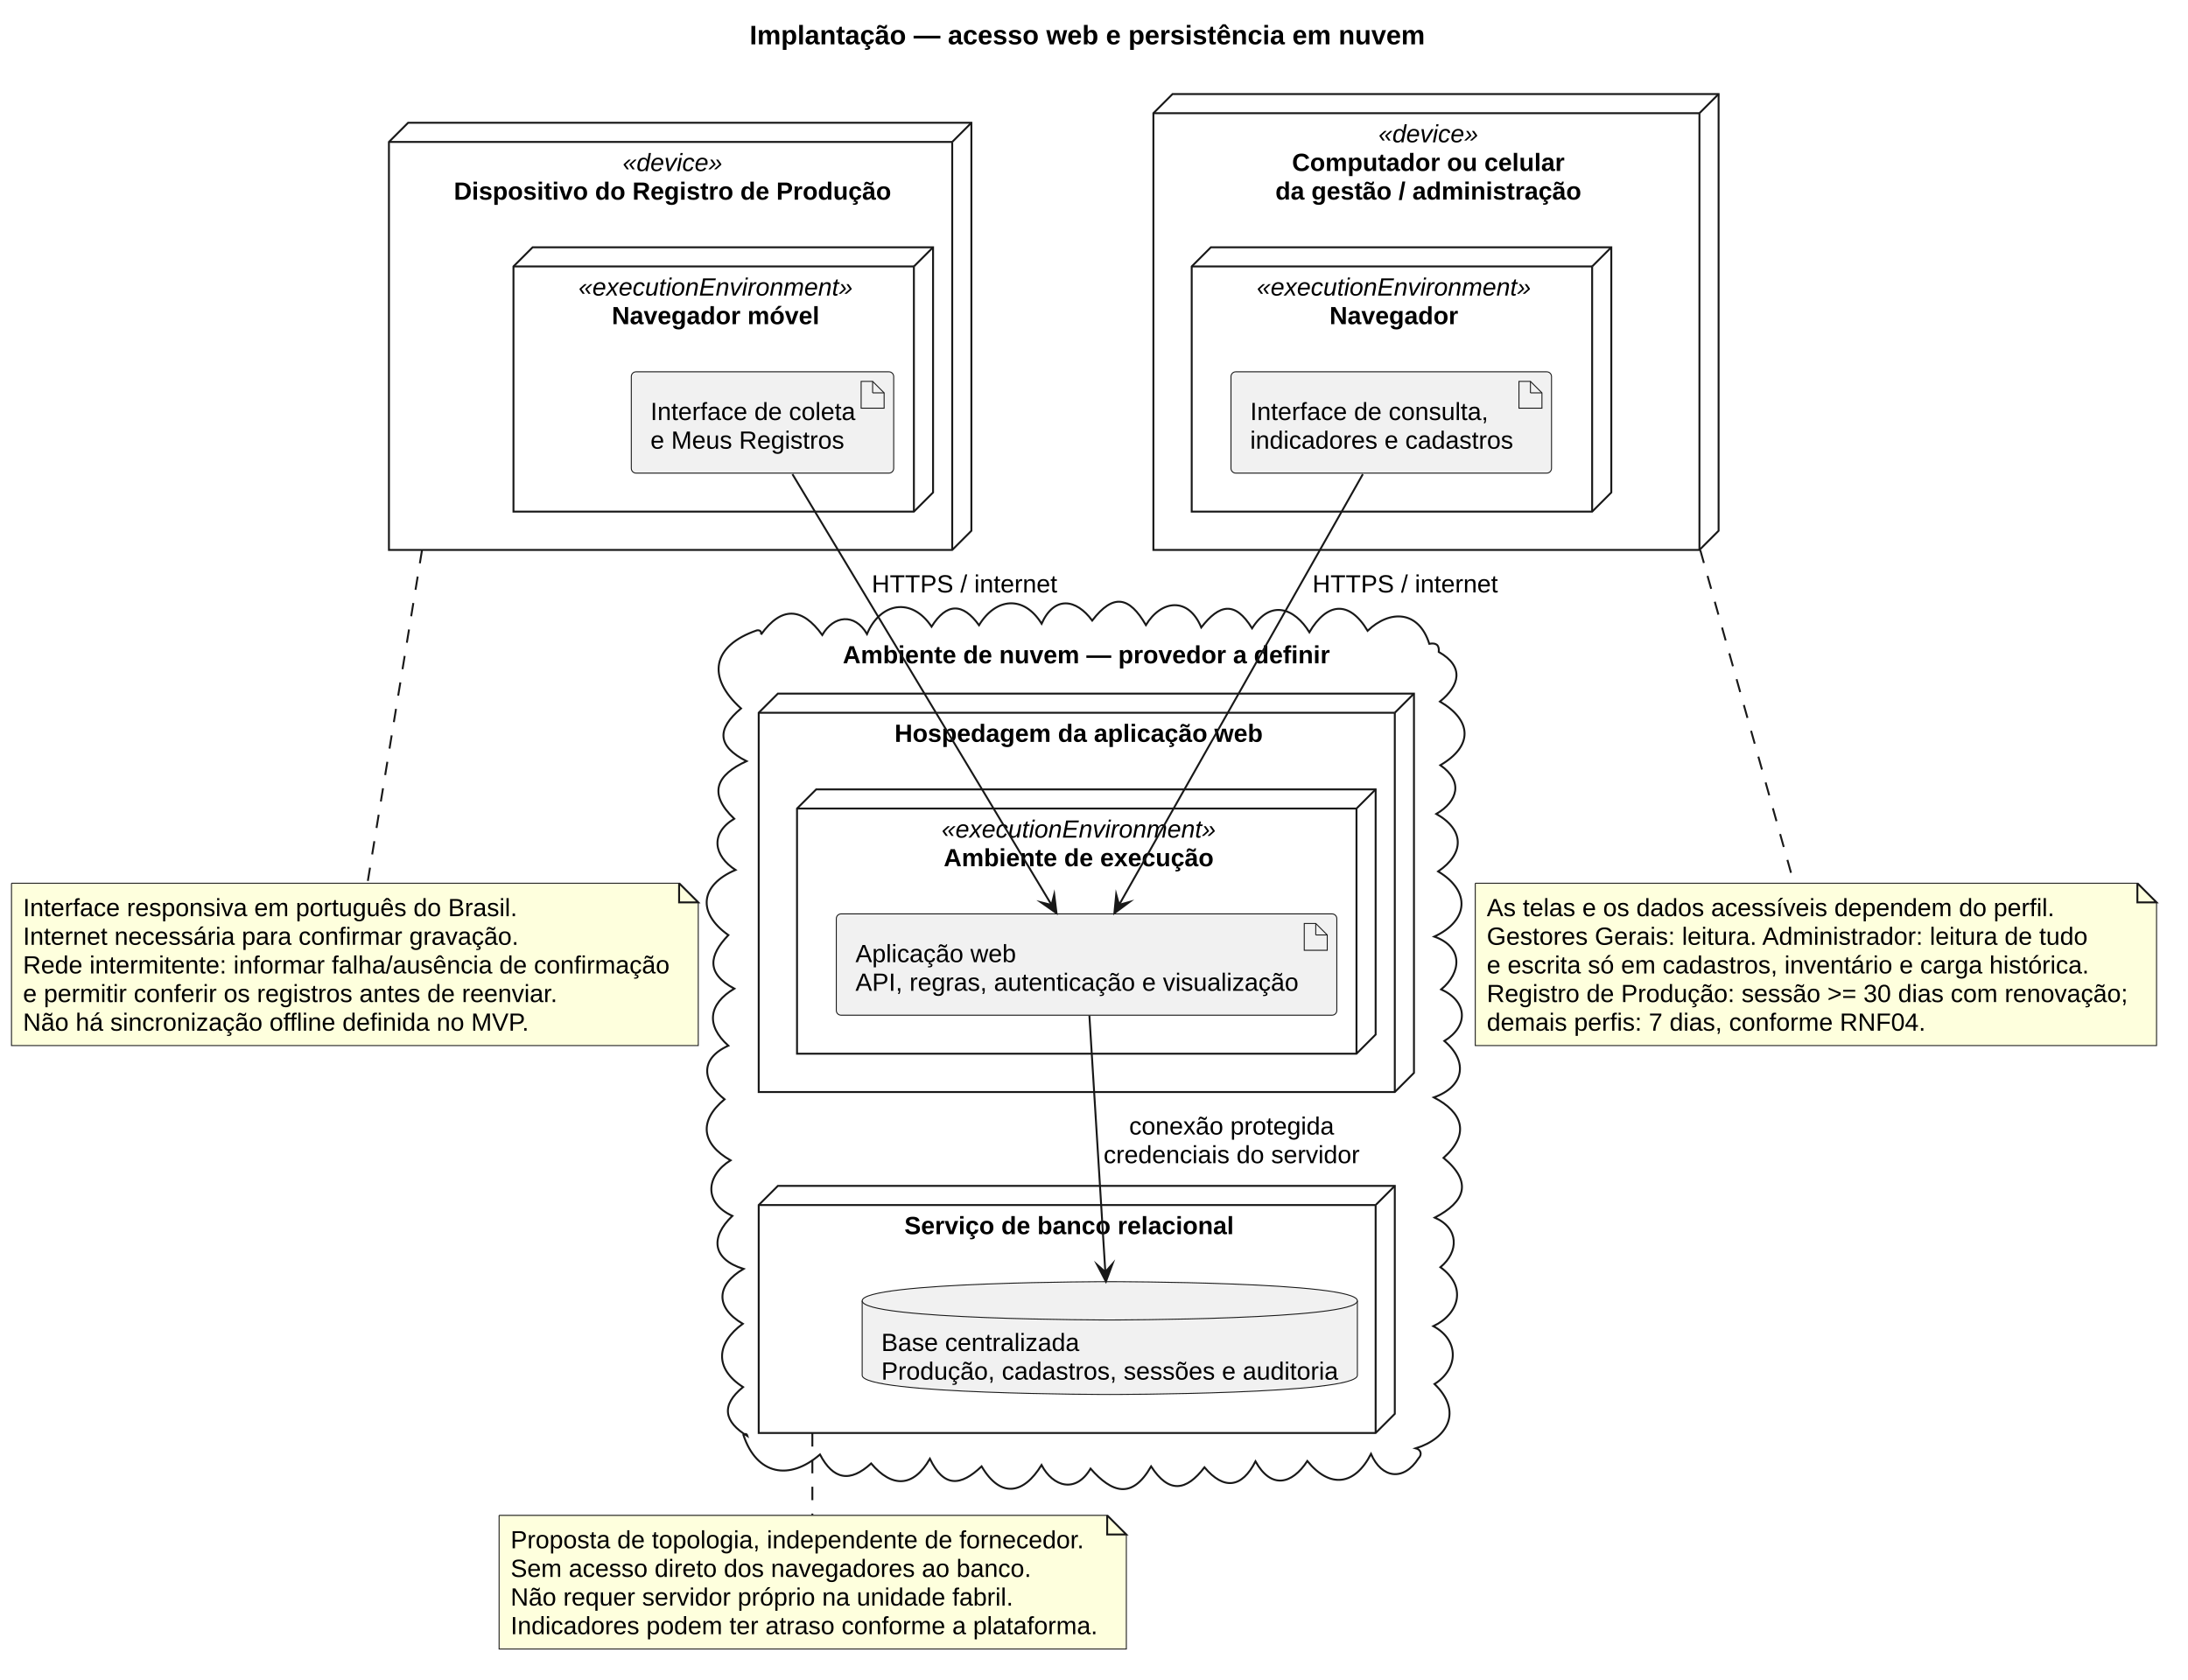
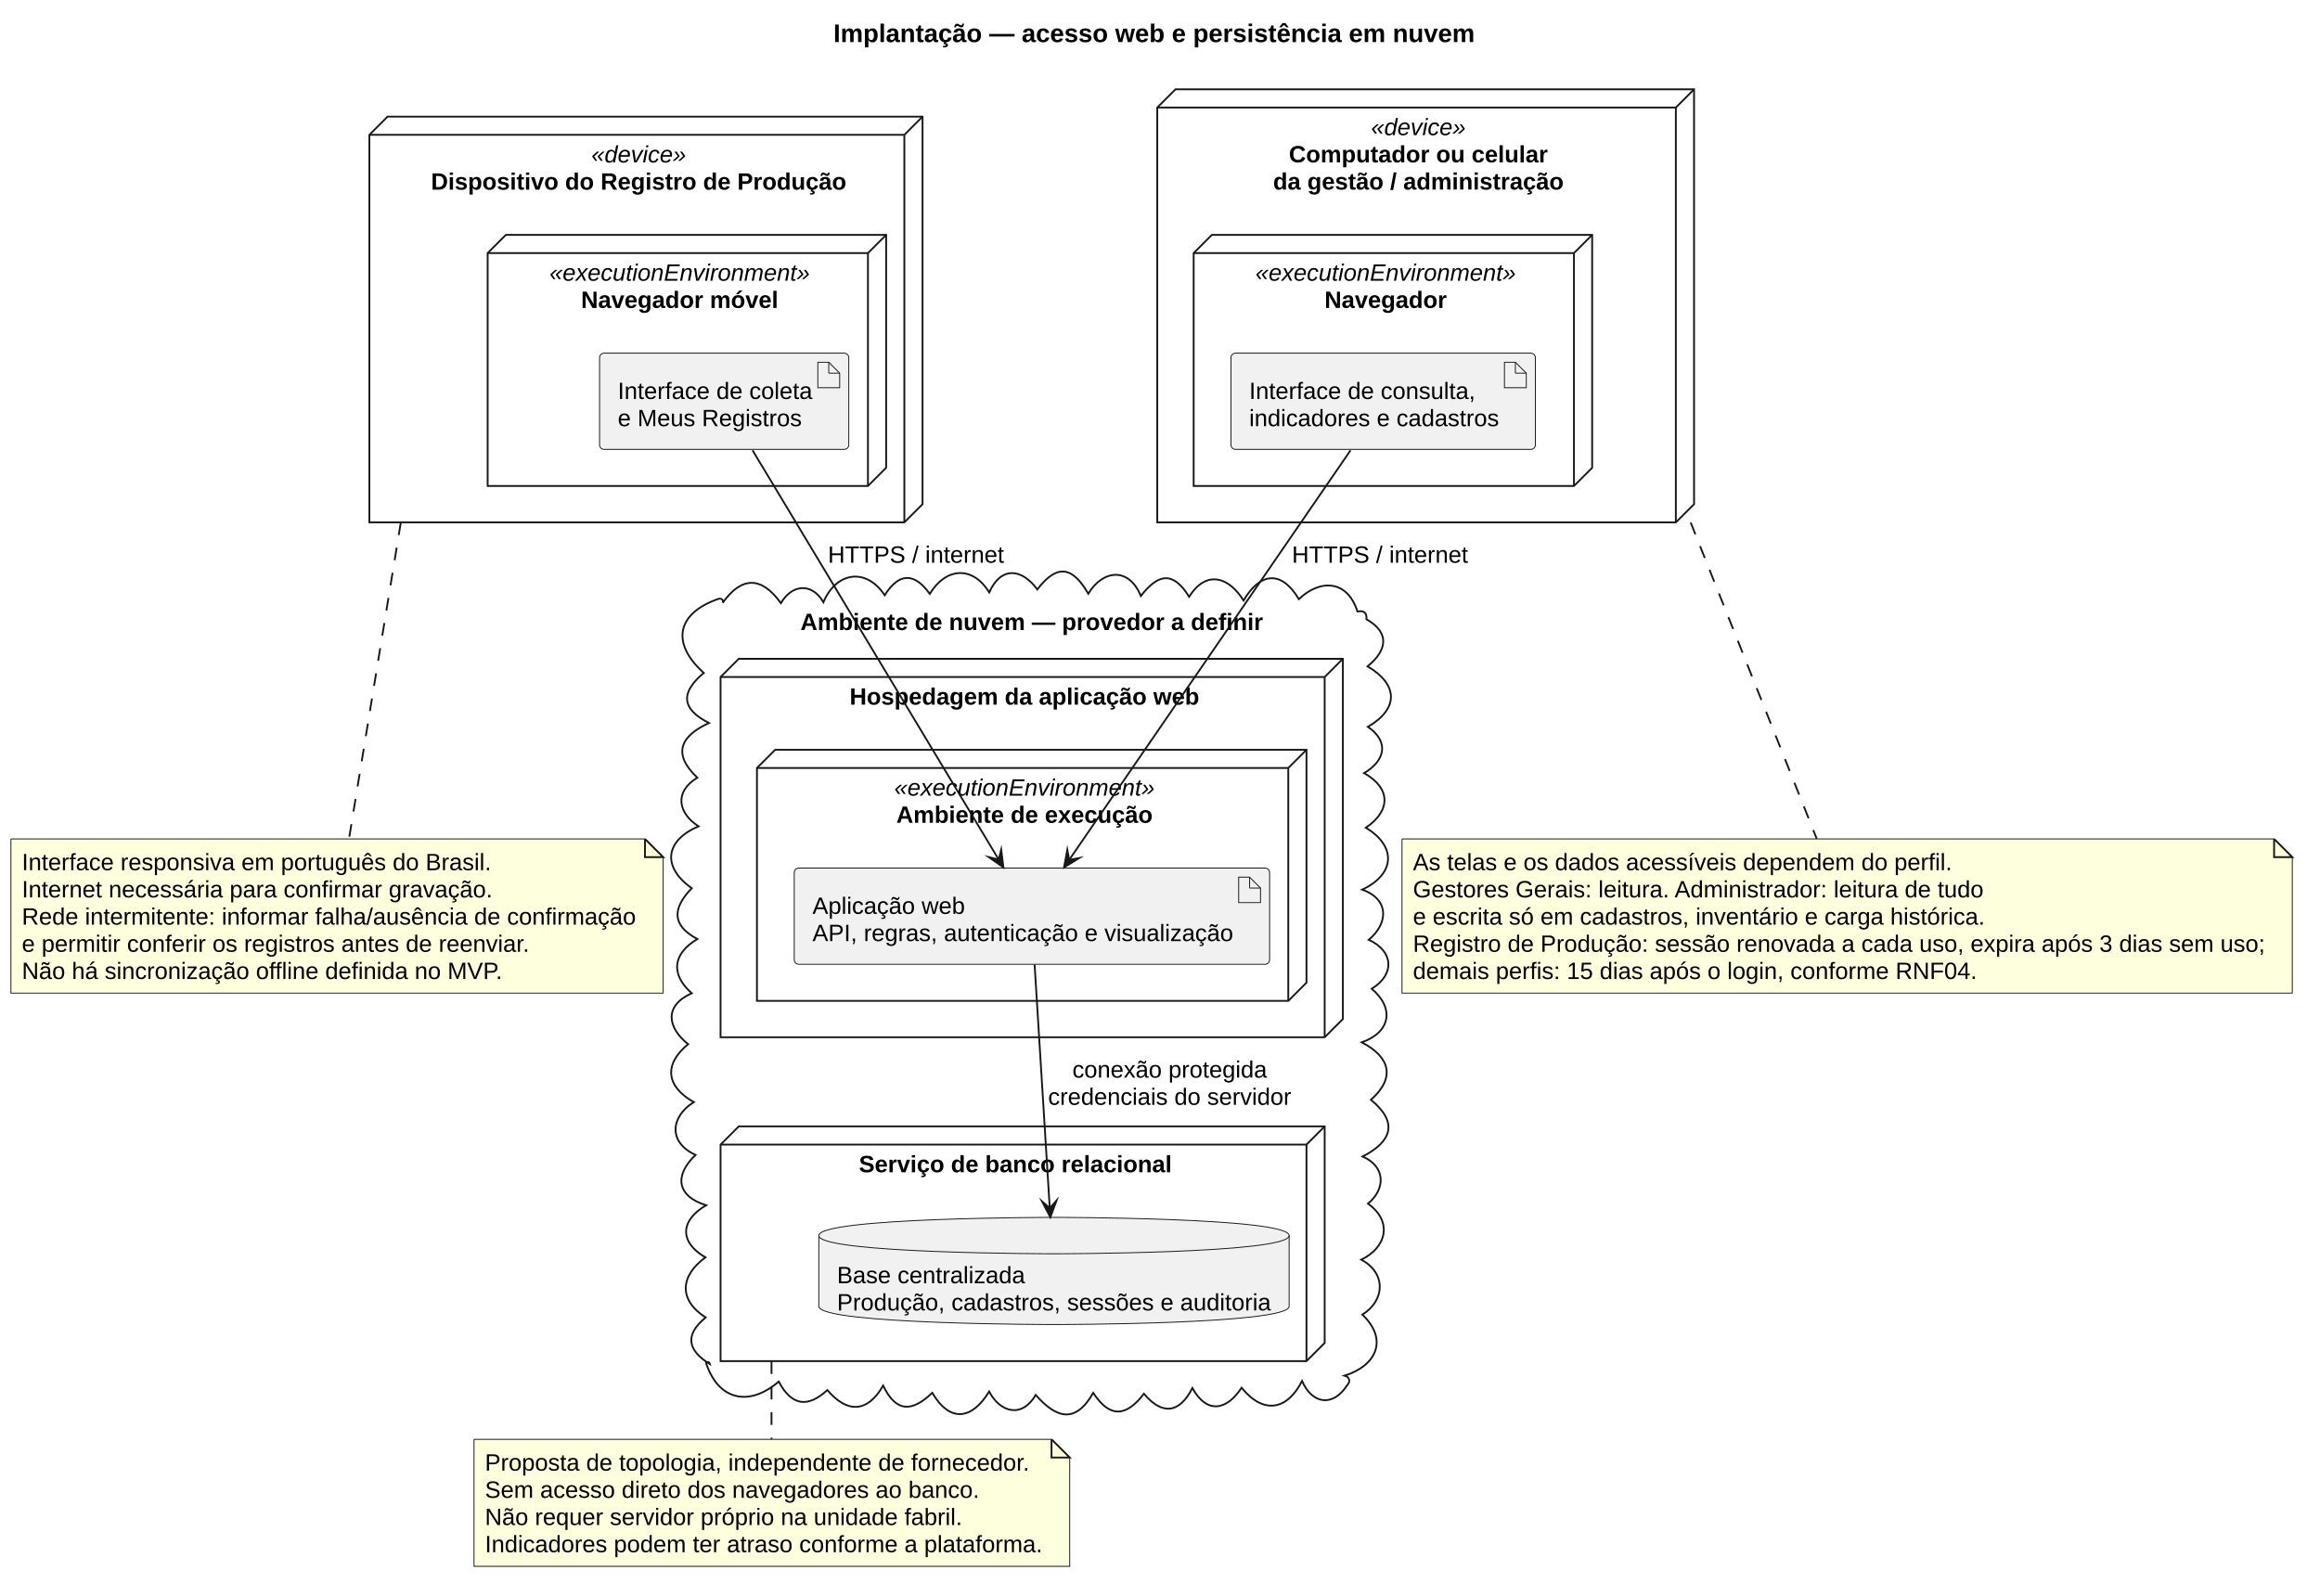
- <svg xmlns="http://www.w3.org/2000/svg" version="1.1" data-diagram-type="DESCRIPTION" style="width:1142px;height:877px;background:#FFFFFF;" width="1142px" height="877px" viewBox="0 0 1142 877" zoomAndPan="magnify" preserveAspectRatio="none" contentStyleType="text/css">
+ <svg xmlns="http://www.w3.org/2000/svg" version="1.1" data-diagram-type="DESCRIPTION" style="width:1275px;height:877px;background:#FFFFFF;" width="1275px" height="877px" viewBox="0 0 1275 877" zoomAndPan="magnify" preserveAspectRatio="none" contentStyleType="text/css">
  <defs />
  <g font-family="sans-serif" lengthAdjust="spacing">
    <g class="title" data-source-line="5">
-       <text x="391.259" y="23.132" fill="#000" font-size="14" textLength="352.481" font-weight="700" font-family="Arial">Implantação — acesso web e persistência em nuvem</text>
+       <text x="458.009" y="23.132" fill="#000" font-size="14" textLength="352.481" font-weight="700" font-family="Arial">Implantação — acesso web e persistência em nuvem</text>
    </g>
    <g class="cluster" data-qualified-name="Celular" id="ent0001" data-source-line="7">
      <polygon points="203,74.099,213,64.099,507,64.099,507,277.099,497,287.099,203,287.099,203,74.099" fill="none" style="stroke:#181818;stroke-width:1;stroke-linejoin:miter;stroke-miterlimit:10;" />
      <line x1="497" y1="74.099" x2="507" y2="64.099" style="stroke:#181818;stroke-width:1;" />
      <line x1="203" y1="74.099" x2="497" y2="74.099" style="stroke:#181818;stroke-width:1;" />
      <line x1="497" y1="74.099" x2="497" y2="287.099" style="stroke:#181818;stroke-width:1;" />
      <text x="324.981" y="89.292" fill="#000" font-size="13" textLength="52.038" font-style="italic" font-family="Arial">«device»</text>
      <text x="236.875" y="104.241" fill="#000" font-size="13" textLength="228.249" font-weight="700" font-family="Arial">Dispositivo do Registro de Produção</text>
    </g>
    <g class="cluster" data-qualified-name="Celular.BrowserRegistro" id="ent0002" data-source-line="8">
      <polygon points="268,139.099,278,129.099,487,129.099,487,257.099,477,267.099,268,267.099,268,139.099" fill="none" style="stroke:#181818;stroke-width:1;stroke-linejoin:miter;stroke-miterlimit:10;" />
      <line x1="477" y1="139.099" x2="487" y2="129.099" style="stroke:#181818;stroke-width:1;" />
      <line x1="268" y1="139.099" x2="477" y2="139.099" style="stroke:#181818;stroke-width:1;" />
      <line x1="477" y1="139.099" x2="477" y2="267.099" style="stroke:#181818;stroke-width:1;" />
      <text x="301.956" y="154.292" fill="#000" font-size="13" textLength="143.089" font-style="italic" font-family="Arial">«executionEnvironment»</text>
      <text x="319.313" y="169.241" fill="#000" font-size="13" textLength="108.374" font-weight="700" font-family="Arial">Navegador móvel</text>
    </g>
    <g class="cluster" data-qualified-name="Computador" id="ent0004" data-source-line="13">
-       <polygon points="602,59.099,612,49.099,897,49.099,897,277.099,887,287.099,602,287.099,602,59.099" fill="none" style="stroke:#181818;stroke-width:1;stroke-linejoin:miter;stroke-miterlimit:10;" />
-       <line x1="887" y1="59.099" x2="897" y2="49.099" style="stroke:#181818;stroke-width:1;" />
-       <line x1="602" y1="59.099" x2="887" y2="59.099" style="stroke:#181818;stroke-width:1;" />
-       <line x1="887" y1="59.099" x2="887" y2="287.099" style="stroke:#181818;stroke-width:1;" />
-       <text x="719.481" y="74.292" fill="#000" font-size="13" textLength="52.038" font-style="italic" font-family="Arial">«device»</text>
-       <text x="674.355" y="89.241" fill="#000" font-size="13" textLength="142.289" font-weight="700" font-family="Arial">Computador ou celular</text>
-       <text x="665.669" y="104.19" fill="#000" font-size="13" textLength="159.663" font-weight="700" font-family="Arial">da gestão / administração</text>
+       <polygon points="636,59.099,646,49.099,931,49.099,931,277.099,921,287.099,636,287.099,636,59.099" fill="none" style="stroke:#181818;stroke-width:1;stroke-linejoin:miter;stroke-miterlimit:10;" />
+       <line x1="921" y1="59.099" x2="931" y2="49.099" style="stroke:#181818;stroke-width:1;" />
+       <line x1="636" y1="59.099" x2="921" y2="59.099" style="stroke:#181818;stroke-width:1;" />
+       <line x1="921" y1="59.099" x2="921" y2="287.099" style="stroke:#181818;stroke-width:1;" />
+       <text x="753.481" y="74.292" fill="#000" font-size="13" textLength="52.038" font-style="italic" font-family="Arial">«device»</text>
+       <text x="708.355" y="89.241" fill="#000" font-size="13" textLength="142.289" font-weight="700" font-family="Arial">Computador ou celular</text>
+       <text x="699.669" y="104.19" fill="#000" font-size="13" textLength="159.663" font-weight="700" font-family="Arial">da gestão / administração</text>
    </g>
    <g class="cluster" data-qualified-name="Computador.BrowserGestao" id="ent0005" data-source-line="14">
-       <polygon points="622,139.099,632,129.099,841,129.099,841,257.099,831,267.099,622,267.099,622,139.099" fill="none" style="stroke:#181818;stroke-width:1;stroke-linejoin:miter;stroke-miterlimit:10;" />
-       <line x1="831" y1="139.099" x2="841" y2="129.099" style="stroke:#181818;stroke-width:1;" />
-       <line x1="622" y1="139.099" x2="831" y2="139.099" style="stroke:#181818;stroke-width:1;" />
-       <line x1="831" y1="139.099" x2="831" y2="267.099" style="stroke:#181818;stroke-width:1;" />
-       <text x="655.956" y="154.292" fill="#000" font-size="13" textLength="143.089" font-style="italic" font-family="Arial">«executionEnvironment»</text>
-       <text x="693.905" y="169.241" fill="#000" font-size="13" textLength="67.19" font-weight="700" font-family="Arial">Navegador</text>
+       <polygon points="656,139.099,666,129.099,875,129.099,875,257.099,865,267.099,656,267.099,656,139.099" fill="none" style="stroke:#181818;stroke-width:1;stroke-linejoin:miter;stroke-miterlimit:10;" />
+       <line x1="865" y1="139.099" x2="875" y2="129.099" style="stroke:#181818;stroke-width:1;" />
+       <line x1="656" y1="139.099" x2="865" y2="139.099" style="stroke:#181818;stroke-width:1;" />
+       <line x1="865" y1="139.099" x2="865" y2="267.099" style="stroke:#181818;stroke-width:1;" />
+       <text x="689.956" y="154.292" fill="#000" font-size="13" textLength="143.089" font-style="italic" font-family="Arial">«executionEnvironment»</text>
+       <text x="727.905" y="169.241" fill="#000" font-size="13" textLength="67.19" font-weight="700" font-family="Arial">Navegador</text>
    </g>
    <g class="cluster" data-qualified-name="Ambiente de nuvem . provedor a definir" id="ent0007" data-source-line="19">
      <path d="M397.2,331.284 C407.866,316.372 418.708,316.983 429.165,331.509 C435.085,321.221 446.142,319.943 452.522,331.006 C459.336,314.658 475.734,311.456 486.217,327.148 C494.035,314.712 502.446,314.525 510.991,326.407 C519.61,312.129 534.305,310.477 543.651,325.599 C550.328,310.782 561.773,312.678 570.061,323.968 C581.12,309.58 589.484,311.481 598.088,326.321 C606.03,313.182 620.298,311.368 626.981,327.561 C636.401,315.451 644.553,313.519 653.516,328.017 C663.152,312.672 675.689,317.515 683.414,330.066 C692.38,314.785 704.045,312.979 713.807,329.3 C725.369,318.242 740.477,318.556 746,336.099 C749.433,335.47 751.299,336.579 750.956,340.351 C764.504,348.089 761.784,357.94 751.576,366.246 C768.326,376.133 768.996,389.389 751.772,399.476 C763.973,407.985 760.831,418.331 749.672,424.911 C764.535,433.31 764.337,445.637 750.624,454.942 C767.902,465.337 766.459,480.643 748.617,488.966 C763.868,494.351 762.838,507.755 752.222,516.524 C765.943,522.779 766.688,535.577 753.863,543.45 C766.597,554.277 764.088,567.345 748.402,572.901 C763.489,580.724 767.42,592.003 753.446,604.469 C768.8,617.225 764.626,627.445 748.891,635.662 C761.56,641.214 761.55,653.483 751.809,661.56 C765.645,671.481 761.858,685.719 748.13,692.346 C761.826,699.686 761.273,714.681 748.728,722.541 C763.592,736.868 755.63,750.902 739,756.099 C741.633,756.779 742.352,759.354 740.409,761.279 C732.608,773.507 721.12,771.81 715.577,759.036 C707.185,775.421 694.177,777.301 682.339,762.737 C674.325,774.991 663.481,777.586 655.285,762.92 C648.21,776.84 638.75,778.013 628.657,766.022 C619.032,778.642 609.977,779.666 600.808,765.547 C590.805,783.001 580.304,779.282 569.2,766.706 C561.451,779.84 549.569,776.167 543.616,764.829 C534.334,779.99 522.336,782.442 512.335,765.53 C501.319,776.05 492.602,776.598 485.342,761.563 C476.741,776.633 465.508,776.799 454.687,764.005 C443.686,774.13 434.897,772.487 427.973,759.328 C412.114,773.083 394.951,770.152 388,749.099 C389.013,748.415 389.754,748.36 390.145,749.744 C377.979,742.266 376.002,733.764 387.832,724.12 C372.491,714.288 374.026,701.054 387.68,691.088 C372.966,682.492 373.996,670.637 388.077,662.441 C371.572,657.294 370.657,645.833 382.249,634.769 C366.96,627.794 368.591,613.64 381.306,605.754 C366.228,597.217 364.444,585.265 378.168,573.892 C366.937,564.951 364.578,552.951 380.15,545.908 C368.221,535.297 369.847,524.091 383.256,516.122 C368.5,508.225 369.973,498.825 380.167,488.172 C363.667,476.486 365.444,462.032 383.886,454.167 C372.672,446.909 370.307,435.292 383.216,427.429 C369.134,414.039 374.253,404.452 389.651,397.374 C374.247,389.573 373.966,380.595 386.772,369.845 C368.576,353.504 371.797,337.08 395,329.099 C396.522,328.803 397.611,329.633 397.2,331.284" style="stroke:#181818;stroke-width:1;" fill="none" />
      <text x="439.866" y="346.292" fill="#000" font-size="13" textLength="254.268" font-weight="700" font-family="Arial">Ambiente de nuvem — provedor a definir</text>
    </g>
    <g class="cluster" data-qualified-name="Ambiente de nuvem . provedor a definir.HostApp" id="ent0008" data-source-line="20">
      <polygon points="396,372.099,406,362.099,738,362.099,738,560.099,728,570.099,396,570.099,396,372.099" fill="none" style="stroke:#181818;stroke-width:1;stroke-linejoin:miter;stroke-miterlimit:10;" />
      <line x1="728" y1="372.099" x2="738" y2="362.099" style="stroke:#181818;stroke-width:1;" />
      <line x1="396" y1="372.099" x2="728" y2="372.099" style="stroke:#181818;stroke-width:1;" />
      <line x1="728" y1="372.099" x2="728" y2="570.099" style="stroke:#181818;stroke-width:1;" />
      <text x="466.912" y="387.292" fill="#000" font-size="13" textLength="192.175" font-weight="700" font-family="Arial">Hospedagem da aplicação web</text>
    </g>
    <g class="cluster" data-qualified-name="Ambiente de nuvem . provedor a definir.HostApp.Runtime" id="ent0009" data-source-line="21">
      <polygon points="416,422.099,426,412.099,718,412.099,718,540.099,708,550.099,416,550.099,416,422.099" fill="none" style="stroke:#181818;stroke-width:1;stroke-linejoin:miter;stroke-miterlimit:10;" />
      <line x1="708" y1="422.099" x2="718" y2="412.099" style="stroke:#181818;stroke-width:1;" />
      <line x1="416" y1="422.099" x2="708" y2="422.099" style="stroke:#181818;stroke-width:1;" />
      <line x1="708" y1="422.099" x2="708" y2="550.099" style="stroke:#181818;stroke-width:1;" />
      <text x="491.456" y="437.292" fill="#000" font-size="13" textLength="143.089" font-style="italic" font-family="Arial">«executionEnvironment»</text>
      <text x="492.557" y="452.241" fill="#000" font-size="13" textLength="140.886" font-weight="700" font-family="Arial">Ambiente de execução</text>
    </g>
    <g class="cluster" data-qualified-name="Ambiente de nuvem . provedor a definir.HostBD" id="ent0011" data-source-line="25">
      <polygon points="396,629.099,406,619.099,728,619.099,728,738.099,718,748.099,396,748.099,396,629.099" fill="none" style="stroke:#181818;stroke-width:1;stroke-linejoin:miter;stroke-miterlimit:10;" />
      <line x1="718" y1="629.099" x2="728" y2="619.099" style="stroke:#181818;stroke-width:1;" />
      <line x1="396" y1="629.099" x2="718" y2="629.099" style="stroke:#181818;stroke-width:1;" />
      <line x1="718" y1="629.099" x2="718" y2="748.099" style="stroke:#181818;stroke-width:1;" />
      <text x="472.021" y="644.292" fill="#000" font-size="13" textLength="171.958" font-weight="700" font-family="Arial">Serviço de banco relacional</text>
    </g>
    <g class="entity" data-qualified-name="GMN16" id="ent0017" data-source-line="35">
      <path d="M6,461.099 L6,545.842 L364.454,545.842 L364.454,471.099 L354.454,461.099 L6,461.099" style="stroke:#181818;stroke-width:0.5;" fill="#FEFFDD" />
      <path d="M354.454,461.099 L354.454,471.099 L364.454,471.099 L354.454,461.099" style="stroke:#181818;stroke-width:1;" fill="#FEFFDD" />
      <text x="12" y="478.292" fill="#000" font-size="13" textLength="257.969" font-family="Arial">Interface responsiva em português do Brasil.</text>
      <text x="12" y="493.241" fill="#000" font-size="13" textLength="258.686" font-family="Arial">Internet necessária para confirmar gravação.</text>
      <text x="12" y="508.19" fill="#000" font-size="13" textLength="337.454" font-family="Arial">Rede intermitente: informar falha/ausência de confirmação</text>
      <text x="12" y="523.139" fill="#000" font-size="13" textLength="279.614" font-family="Arial">e permitir conferir os registros antes de reenviar.</text>
      <text x="12" y="538.087" fill="#000" font-size="13" textLength="265.935" font-family="Arial">Não há sincronização offline definida no MVP.</text>
    </g>
    <g class="entity" data-qualified-name="GMN19" id="ent0020" data-source-line="42">
-       <path d="M770,461.099 L770,545.842 L1125.585,545.842 L1125.585,471.099 L1115.585,461.099 L770,461.099" style="stroke:#181818;stroke-width:0.5;" fill="#FEFFDD" />
-       <path d="M1115.585,461.099 L1115.585,471.099 L1125.585,471.099 L1115.585,461.099" style="stroke:#181818;stroke-width:1;" fill="#FEFFDD" />
-       <text x="776" y="478.292" fill="#000" font-size="13" textLength="296.283" font-family="Arial">As telas e os dados acessíveis dependem do perfil.</text>
-       <text x="776" y="493.241" fill="#000" font-size="13" textLength="314.311" font-family="Arial">Gestores Gerais: leitura. Administrador: leitura de tudo</text>
-       <text x="776" y="508.19" fill="#000" font-size="13" textLength="314.311" font-family="Arial">e escrita só em cadastros, inventário e carga histórica.</text>
-       <text x="776" y="523.139" fill="#000" font-size="13" textLength="334.585" font-family="Arial">Registro de Produção: sessão &gt;= 30 dias com renovação;</text>
-       <text x="776" y="538.087" fill="#000" font-size="13" textLength="229.036" font-family="Arial">demais perfis: 7 dias, conforme RNF04.</text>
+       <path d="M770.5,461.099 L770.5,545.842 L1259.779,545.842 L1259.779,471.099 L1249.779,461.099 L770.5,461.099" style="stroke:#181818;stroke-width:0.5;" fill="#FEFFDD" />
+       <path d="M1249.779,461.099 L1249.779,471.099 L1259.779,471.099 L1249.779,461.099" style="stroke:#181818;stroke-width:1;" fill="#FEFFDD" />
+       <text x="776.5" y="478.292" fill="#000" font-size="13" textLength="296.283" font-family="Arial">As telas e os dados acessíveis dependem do perfil.</text>
+       <text x="776.5" y="493.241" fill="#000" font-size="13" textLength="314.311" font-family="Arial">Gestores Gerais: leitura. Administrador: leitura de tudo</text>
+       <text x="776.5" y="508.19" fill="#000" font-size="13" textLength="314.311" font-family="Arial">e escrita só em cadastros, inventário e carga histórica.</text>
+       <text x="776.5" y="523.139" fill="#000" font-size="13" textLength="468.279" font-family="Arial">Registro de Produção: sessão renovada a cada uso, expira após 3 dias sem uso;</text>
+       <text x="776.5" y="538.087" fill="#000" font-size="13" textLength="309.988" font-family="Arial">demais perfis: 15 dias após o login, conforme RNF04.</text>
    </g>
    <g class="entity" data-qualified-name="GMN22" id="ent0023" data-source-line="49">
      <path d="M260.5,791.099 L260.5,860.894 L587.882,860.894 L587.882,801.099 L577.882,791.099 L260.5,791.099" style="stroke:#181818;stroke-width:0.5;" fill="#FEFFDD" />
      <path d="M577.882,791.099 L577.882,801.099 L587.882,801.099 L577.882,791.099" style="stroke:#181818;stroke-width:1;" fill="#FEFFDD" />
      <text x="266.5" y="808.292" fill="#000" font-size="13" textLength="299.952" font-family="Arial">Proposta de topologia, independente de fornecedor.</text>
      <text x="266.5" y="823.241" fill="#000" font-size="13" textLength="271.73" font-family="Arial">Sem acesso direto dos navegadores ao banco.</text>
      <text x="266.5" y="838.19" fill="#000" font-size="13" textLength="262.317" font-family="Arial">Não requer servidor próprio na unidade fabril.</text>
      <text x="266.5" y="853.139" fill="#000" font-size="13" textLength="306.382" font-family="Arial">Indicadores podem ter atraso conforme a plataforma.</text>
    </g>
    <g class="entity" data-qualified-name="Celular.BrowserRegistro.Coleta" id="ent0003" data-source-line="9">
      <rect x="329.5" y="194.099" width="136.958" height="52.897" fill="#F1F1F1" style="stroke:#181818;stroke-width:0.5;" rx="2.5" ry="2.5" />
      <polygon points="449.458,199.099,449.458,213.099,461.458,213.099,461.458,205.099,455.458,199.099,449.458,199.099" fill="#F1F1F1" style="stroke:#181818;stroke-width:0.5;stroke-linejoin:miter;stroke-miterlimit:10;" />
      <line x1="455.458" y1="199.099" x2="455.458" y2="205.099" style="stroke:#181818;stroke-width:0.5;" />
      <line x1="461.458" y1="205.099" x2="455.458" y2="205.099" style="stroke:#181818;stroke-width:0.5;" />
      <text x="339.5" y="219.292" fill="#000" font-size="13" textLength="106.958" font-family="Arial">Interface de coleta</text>
      <text x="339.5" y="234.241" fill="#000" font-size="13" textLength="101.15" font-family="Arial">e Meus Registros</text>
    </g>
    <g class="entity" data-qualified-name="Computador.BrowserGestao.Gestao" id="ent0006" data-source-line="15">
-       <rect x="642.5" y="194.099" width="167.3" height="52.897" fill="#F1F1F1" style="stroke:#181818;stroke-width:0.5;" rx="2.5" ry="2.5" />
-       <polygon points="792.8,199.099,792.8,213.099,804.8,213.099,804.8,205.099,798.8,199.099,792.8,199.099" fill="#F1F1F1" style="stroke:#181818;stroke-width:0.5;stroke-linejoin:miter;stroke-miterlimit:10;" />
-       <line x1="798.8" y1="199.099" x2="798.8" y2="205.099" style="stroke:#181818;stroke-width:0.5;" />
-       <line x1="804.8" y1="205.099" x2="798.8" y2="205.099" style="stroke:#181818;stroke-width:0.5;" />
-       <text x="652.5" y="219.292" fill="#000" font-size="13" textLength="124.3" font-family="Arial">Interface de consulta,</text>
-       <text x="652.5" y="234.241" fill="#000" font-size="13" textLength="137.3" font-family="Arial">indicadores e cadastros</text>
+       <rect x="676.5" y="194.099" width="167.3" height="52.897" fill="#F1F1F1" style="stroke:#181818;stroke-width:0.5;" rx="2.5" ry="2.5" />
+       <polygon points="826.8,199.099,826.8,213.099,838.8,213.099,838.8,205.099,832.8,199.099,826.8,199.099" fill="#F1F1F1" style="stroke:#181818;stroke-width:0.5;stroke-linejoin:miter;stroke-miterlimit:10;" />
+       <line x1="832.8" y1="199.099" x2="832.8" y2="205.099" style="stroke:#181818;stroke-width:0.5;" />
+       <line x1="838.8" y1="205.099" x2="832.8" y2="205.099" style="stroke:#181818;stroke-width:0.5;" />
+       <text x="686.5" y="219.292" fill="#000" font-size="13" textLength="124.3" font-family="Arial">Interface de consulta,</text>
+       <text x="686.5" y="234.241" fill="#000" font-size="13" textLength="137.3" font-family="Arial">indicadores e cadastros</text>
    </g>
    <g class="entity" data-qualified-name="Ambiente de nuvem . provedor a definir.HostApp.Runtime.App" id="ent0010" data-source-line="22">
      <rect x="436.5" y="477.099" width="261.239" height="52.897" fill="#F1F1F1" style="stroke:#181818;stroke-width:0.5;" rx="2.5" ry="2.5" />
      <polygon points="680.739,482.099,680.739,496.099,692.739,496.099,692.739,488.099,686.739,482.099,680.739,482.099" fill="#F1F1F1" style="stroke:#181818;stroke-width:0.5;stroke-linejoin:miter;stroke-miterlimit:10;" />
      <line x1="686.739" y1="482.099" x2="686.739" y2="488.099" style="stroke:#181818;stroke-width:0.5;" />
      <line x1="692.739" y1="488.099" x2="686.739" y2="488.099" style="stroke:#181818;stroke-width:0.5;" />
      <text x="446.5" y="502.292" fill="#000" font-size="13" textLength="83.827" font-family="Arial">Aplicação web</text>
      <text x="446.5" y="517.241" fill="#000" font-size="13" textLength="231.239" font-family="Arial">API, regras, autenticação e visualização</text>
    </g>
    <g class="entity" data-qualified-name="Ambiente de nuvem . provedor a definir.HostBD.BD" id="ent0012" data-source-line="26">
      <path d="M450,679.099 C450,669.099 579.234,669.099 579.234,669.099 C579.234,669.099 708.469,669.099 708.469,679.099 L708.469,717.996 C708.469,727.996 579.234,727.996 579.234,727.996 C579.234,727.996 450,727.996 450,717.996 L450,679.099" style="stroke:#181818;stroke-width:0.5;" fill="#F1F1F1" />
      <path d="M450,679.099 C450,689.099 579.234,689.099 579.234,689.099 C579.234,689.099 708.469,689.099 708.469,679.099" style="stroke:#181818;stroke-width:0.5;" fill="none" />
      <text x="460" y="705.292" fill="#000" font-size="13" textLength="103.34" font-family="Arial">Base centralizada</text>
      <text x="460" y="720.241" fill="#000" font-size="13" textLength="238.469" font-family="Arial">Produção, cadastros, sessões e auditoria</text>
    </g>
    <g class="link" data-entity-1="ent0003" data-entity-2="ent0010" id="lnk13" data-link-type="dependency">
      <polygon points="551.442,476.729,550.231,466.955,548.865,472.444,543.375,471.078,551.442,476.729" fill="#181818" style="stroke:#181818;stroke-width:1;stroke-linejoin:miter;stroke-miterlimit:10;" />
      <path d="M413.596,247.531 C445.791,301.062 516.702,418.966 548.865,472.444" style="stroke:#181818;stroke-width:1;" fill="none" />
      <text x="455" y="309.292" fill="#000" font-size="13" textLength="96.808" font-family="Arial">HTTPS / internet</text>
    </g>
    <g class="link" data-entity-1="ent0006" data-entity-2="ent0010" id="lnk14" data-link-type="dependency">
-       <polygon points="581.638,476.729,589.551,470.866,584.1,472.378,582.589,466.926,581.638,476.729" fill="#181818" style="stroke:#181818;stroke-width:1;stroke-linejoin:miter;stroke-miterlimit:10;" />
-       <path d="M711.327,247.531 C681.037,301.062 614.36,418.9 584.1,472.378" style="stroke:#181818;stroke-width:1;" fill="none" />
-       <text x="685" y="309.292" fill="#000" font-size="13" textLength="96.808" font-family="Arial">HTTPS / internet</text>
+       <polygon points="584.768,476.729,593.161,471.575,587.599,472.608,586.566,467.046,584.768,476.729" fill="#181818" style="stroke:#181818;stroke-width:1;stroke-linejoin:miter;stroke-miterlimit:10;" />
+       <path d="M742.189,247.531 C705.422,301.062 624.329,419.13 587.599,472.608" style="stroke:#181818;stroke-width:1;" fill="none" />
+       <text x="710" y="309.292" fill="#000" font-size="13" textLength="96.808" font-family="Arial">HTTPS / internet</text>
    </g>
    <g class="link" data-entity-1="ent0010" data-entity-2="ent0012" id="lnk15" data-link-type="dependency">
      <polygon points="577.224,669.034,580.658,659.803,576.914,664.044,572.673,660.3,577.224,669.034" fill="#181818" style="stroke:#181818;stroke-width:1;stroke-linejoin:miter;stroke-miterlimit:10;" />
      <path d="M568.594,530.228 C570.831,566.219 574.581,626.532 576.914,664.044" style="stroke:#181818;stroke-width:1;" fill="none" />
      <text x="589.352" y="592.292" fill="#000" font-size="13" textLength="106.971" font-family="Arial">conexão protegida</text>
      <text x="576" y="607.241" fill="#000" font-size="13" textLength="133.675" font-family="Arial">credenciais do servidor</text>
    </g>
    <g class="link" data-entity-1="ent0001" data-entity-2="ent0017" id="lnk18" data-link-type="association">
      <path d="M220.265,287.177 C220.166,287.78 220.067,288.386 219.967,288.994 C219.171,293.861 218.347,298.891 217.503,304.047 C215.815,314.359 214.044,325.177 212.237,336.216 C205.009,380.372 197.202,428.06 191.807,461.014" style="stroke:#181818;stroke-width:1;stroke-dasharray:7,7;" fill="none" />
    </g>
    <g class="link" data-entity-1="ent0004" data-entity-2="ent0020" id="lnk21" data-link-type="association">
-       <path d="M887.437,287.177 C887.606,287.78 887.776,288.386 887.948,288.994 C889.316,293.861 890.73,298.891 892.179,304.047 C895.078,314.359 898.12,325.177 901.223,336.216 C913.637,380.372 927.044,428.06 936.309,461.014" style="stroke:#181818;stroke-width:1;stroke-dasharray:7,7;" fill="none" />
+       <path d="M929.138,287.177 C929.378,287.78 929.62,288.386 929.862,288.994 C931.802,293.861 933.807,298.891 935.862,304.047 C939.972,314.359 944.284,325.177 948.684,336.216 C966.283,380.372 985.291,428.06 998.426,461.014" style="stroke:#181818;stroke-width:1;stroke-dasharray:7,7;" fill="none" />
    </g>
    <g class="link" data-entity-1="ent0011" data-entity-2="ent0023" id="lnk24" data-link-type="association">
      <path d="M424,748.167 C424,748.394 424,748.621 424,748.848 C424,749.303 424,749.759 424,750.215 C424,751.128 424,752.045 424,752.964 C424,754.803 424,756.653 424,758.507 C424,762.215 424,765.942 424,769.634 C424,777.019 424,784.267 424,790.962" style="stroke:#181818;stroke-width:1;stroke-dasharray:7,7;" fill="none" />
    </g>
  </g>
</svg>
